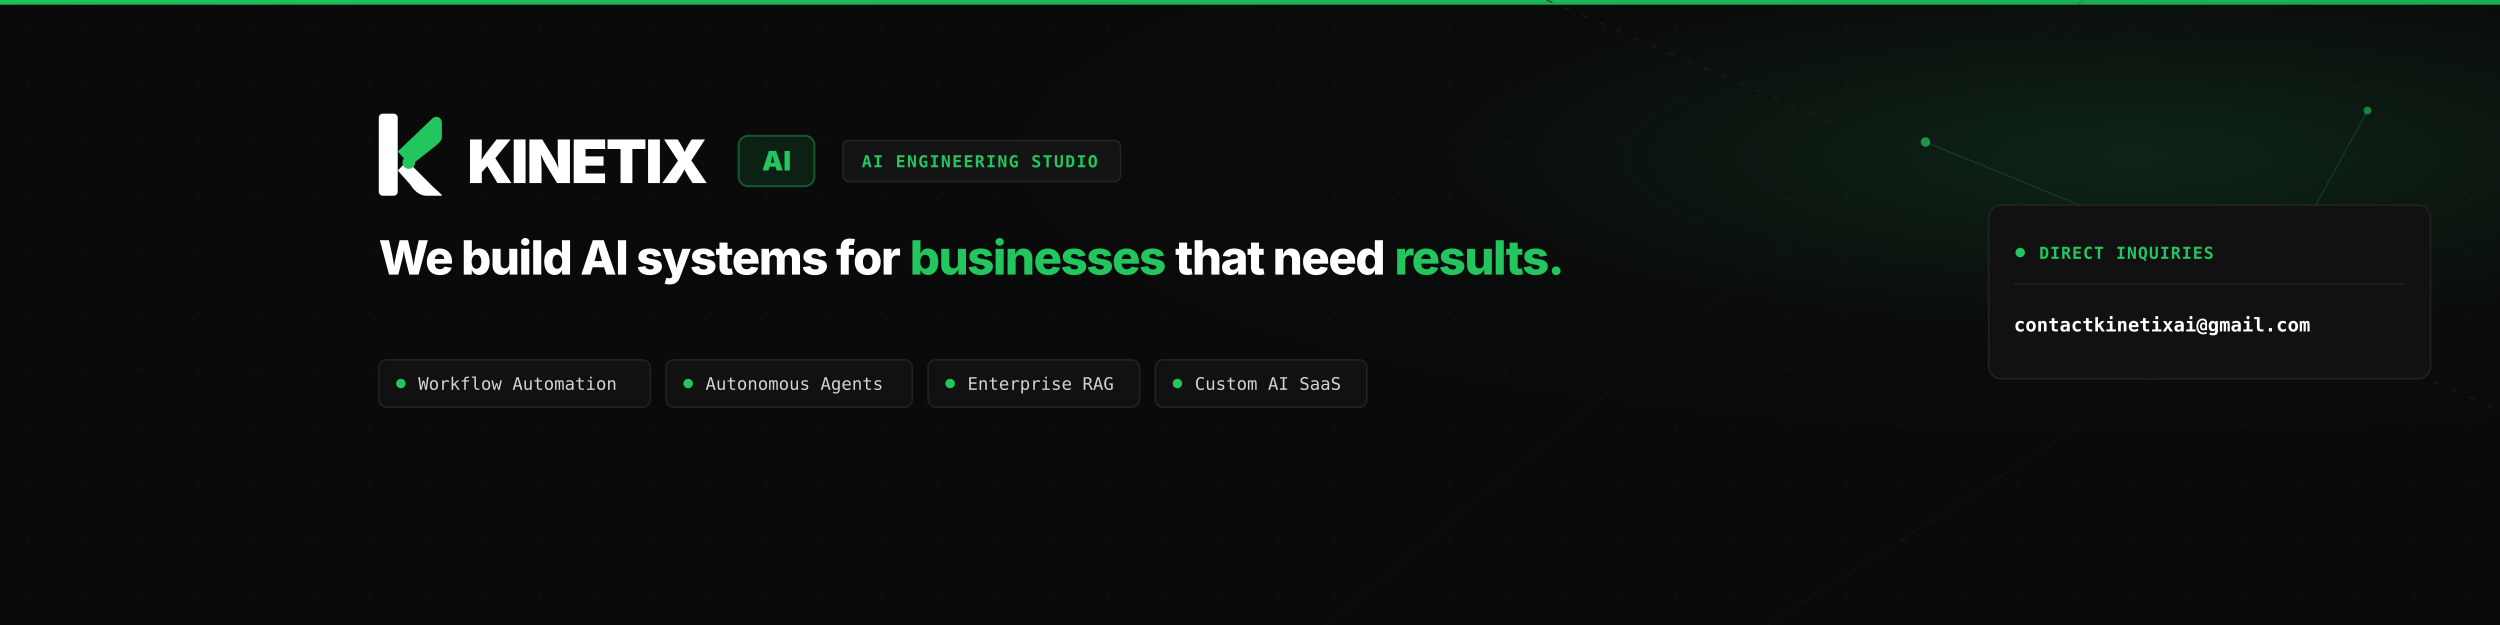
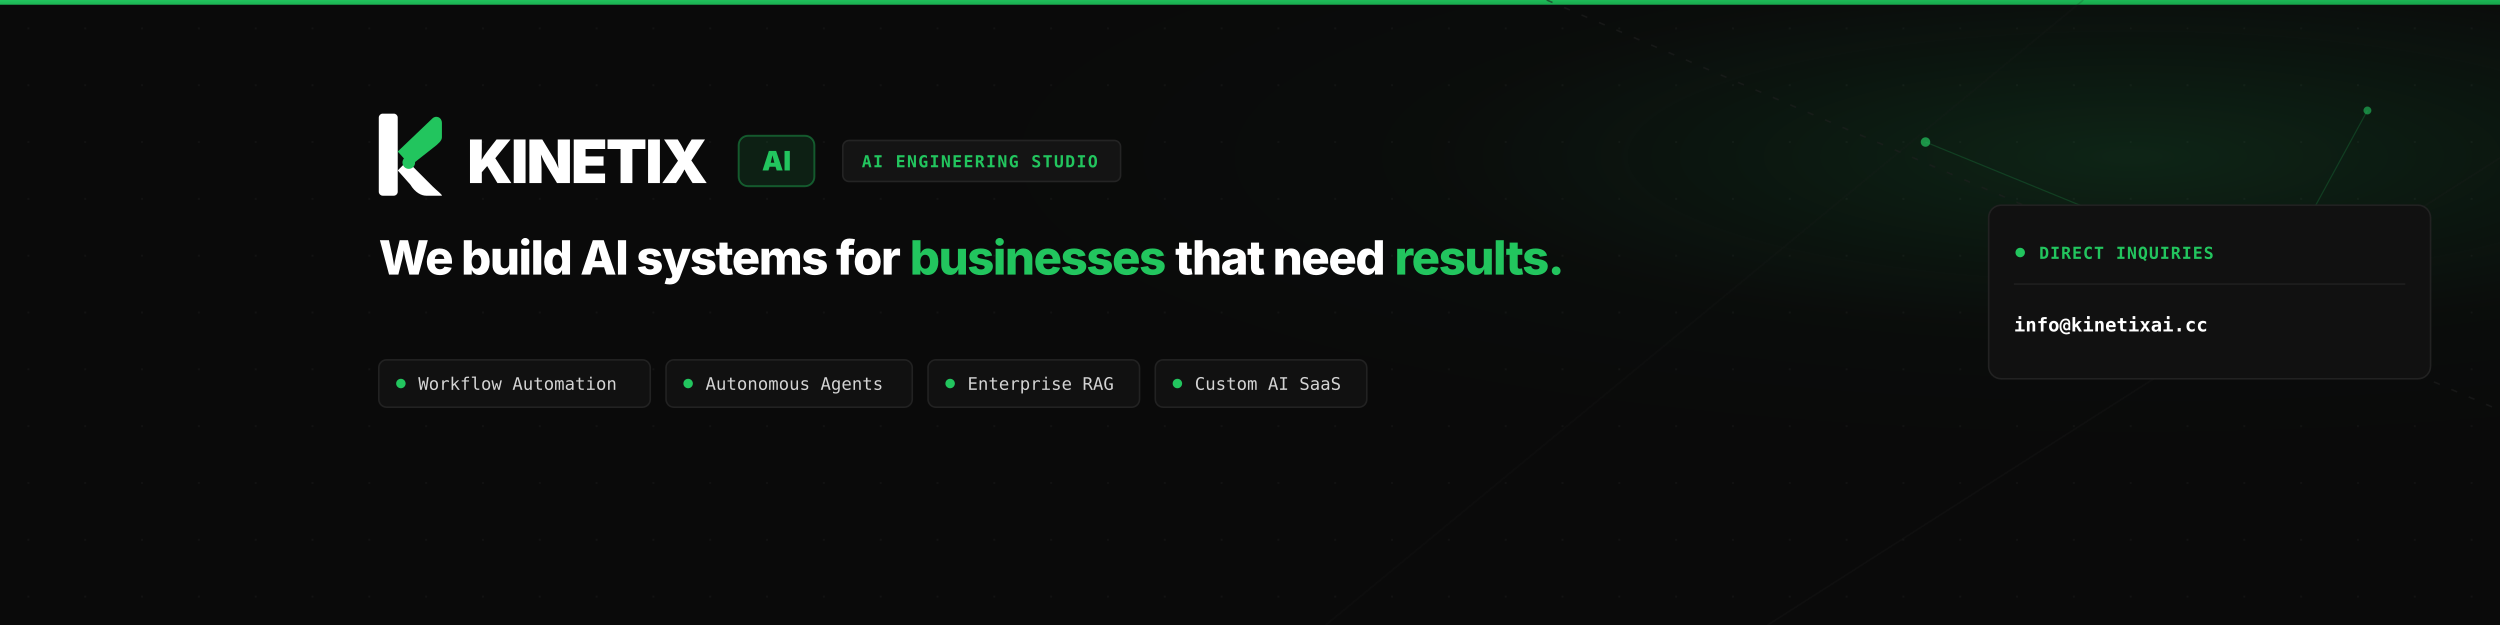
<svg xmlns="http://www.w3.org/2000/svg" viewBox="0 0 1584 396" width="1584" height="396">
  <defs>
    <linearGradient id="edgeGrad" x1="0%" y1="0%" x2="100%" y2="100%">
      <stop offset="0%" stop-color="#22C55E" />
      <stop offset="100%" stop-color="#16A34A" />
    </linearGradient>
    <radialGradient id="ambientGlow" cx="85%" cy="25%" r="55%">
      <stop offset="0%" stop-color="#22C55E" stop-opacity="0.14" />
      <stop offset="50%" stop-color="#22C55E" stop-opacity="0.015" />
      <stop offset="100%" stop-color="#0A0A0A" stop-opacity="0" />
    </radialGradient>
    <pattern id="minimalGrid" x="0" y="0" width="36" height="36" patternUnits="userSpaceOnUse">
      <circle cx="18" cy="18" r="0.75" fill="#FFFFFF" fill-opacity="0.035" />
    </pattern>
  </defs>
  <rect width="1584" height="396" fill="#0A0A0A" />
  <rect width="1584" height="396" fill="url(#minimalGrid)" />
  <rect width="1584" height="396" fill="url(#ambientGlow)" />
  <rect x="0" y="0" width="1584" height="3" fill="url(#edgeGrad)" />
  <g stroke="#1F1F1F" stroke-width="1" opacity="0.6">
    <line x1="980" y1="0" x2="1584" y2="260" stroke-dasharray="4 8" />
    <line x1="1120" y1="396" x2="1584" y2="100" opacity="0.4" />
    <line x1="840" y1="396" x2="1320" y2="0" opacity="0.3" />
  </g>
  <circle cx="1220" cy="90" r="3" fill="#22C55E" opacity="0.7" />
  <circle cx="1440" cy="180" r="2" fill="#FFFFFF" opacity="0.3" />
  <circle cx="1500" cy="70" r="2.5" fill="#22C55E" opacity="0.6" />
  <line x1="1220" y1="90" x2="1440" y2="180" stroke="#22C55E" stroke-width="0.75" opacity="0.2" />
  <line x1="1440" y1="180" x2="1500" y2="70" stroke="#22C55E" stroke-width="0.75" opacity="0.2" />
  <g transform="translate(240, 78)">
    <g transform="translate(0, 0)">
      <g transform="translate(0, -6)">
        <rect x="0" y="0" width="12" height="52" rx="2.5" fill="#FFFFFF" />
        <path d="M12 24 L34 3 C36 1, 40 2, 40 6 L40 15 C40 17, 38 19, 34 22 L20 33 Z" fill="#22C55E" />
        <path d="M18 30 L34 46 C37 49, 40 51, 40 52 L30 52 C27 52, 23 50, 20 45 L12 36 Z" fill="#FFFFFF" />
        <circle cx="19" cy="31" r="4" fill="#22C55E" />
      </g>
      <text x="56" y="38" font-family="'Inter', -apple-system, BlinkMacSystemFont, sans-serif" font-size="38" font-weight="900" fill="#FFFFFF" letter-spacing="-0.03em">KINETIX</text>
      <g transform="translate(228, 8)">
        <rect x="0" y="0" width="48" height="32" rx="6" fill="rgba(34, 197, 94, 0.12)" stroke="rgba(34, 197, 94, 0.4)" stroke-width="1.2" />
        <text x="24" y="22" font-family="'Inter', -apple-system, BlinkMacSystemFont, sans-serif" font-size="17" font-weight="900" fill="#22C55E" text-anchor="middle">AI</text>
      </g>
      <g transform="translate(294, 11)">
        <rect x="0" y="0" width="176" height="26" rx="4" fill="#141414" stroke="#242424" stroke-width="1" />
        <text x="12" y="17" font-family="'JetBrains Mono', monospace" font-size="10.5" font-weight="600" fill="#22C55E" letter-spacing="0.08em">AI ENGINEERING STUDIO</text>
      </g>
    </g>
    <g transform="translate(0, 96)">
      <text font-family="'Inter', -apple-system, BlinkMacSystemFont, sans-serif" font-size="30" font-weight="800" fill="#FFFFFF" letter-spacing="-0.03em">
        We build AI systems for <tspan fill="#22C55E">businesses</tspan> that need <tspan fill="#22C55E">results.</tspan>
      </text>
    </g>
    <g transform="translate(0, 150)">
      <g transform="translate(0, 0)">
        <rect x="0" y="0" width="172" height="30" rx="5" fill="#111111" stroke="#222222" stroke-width="1" />
        <circle cx="14" cy="15" r="3" fill="#22C55E" />
        <text x="25" y="19" font-family="'JetBrains Mono', monospace" font-size="11" font-weight="500" fill="#D4D4D4">Workflow Automation</text>
      </g>
      <g transform="translate(182, 0)">
        <rect x="0" y="0" width="156" height="30" rx="5" fill="#111111" stroke="#222222" stroke-width="1" />
        <circle cx="14" cy="15" r="3" fill="#22C55E" />
        <text x="25" y="19" font-family="'JetBrains Mono', monospace" font-size="11" font-weight="500" fill="#D4D4D4">Autonomous Agents</text>
      </g>
      <g transform="translate(348, 0)">
        <rect x="0" y="0" width="134" height="30" rx="5" fill="#111111" stroke="#222222" stroke-width="1" />
        <circle cx="14" cy="15" r="3" fill="#22C55E" />
        <text x="25" y="19" font-family="'JetBrains Mono', monospace" font-size="11" font-weight="500" fill="#D4D4D4">Enterprise RAG</text>
      </g>
      <g transform="translate(492, 0)">
        <rect x="0" y="0" width="134" height="30" rx="5" fill="#111111" stroke="#222222" stroke-width="1" />
        <circle cx="14" cy="15" r="3" fill="#22C55E" />
        <text x="25" y="19" font-family="'JetBrains Mono', monospace" font-size="11" font-weight="500" fill="#D4D4D4">Custom AI SaaS</text>
      </g>
    </g>
  </g>
  <g transform="translate(1260, 130)">
    <rect x="0" y="0" width="280" height="110" rx="8" fill="#111111" stroke="#222222" stroke-width="1" />
    <g transform="translate(16, 26)">
      <circle cx="4" cy="4" r="3" fill="#22C55E" />
      <text x="16" y="8" font-family="'JetBrains Mono', monospace" font-size="10.5" font-weight="700" fill="#22C55E" letter-spacing="0.06em">DIRECT INQUIRIES</text>
    </g>
    <line x1="16" y1="50" x2="264" y2="50" stroke="#1F1F1F" stroke-width="1" />
    <g transform="translate(16, 80)">
-       <text x="0" y="0" font-family="'JetBrains Mono', monospace" font-size="12" font-weight="600" fill="#FFFFFF">contactkinetixai@gmail.com</text>
+       <text x="0" y="0" font-family="'JetBrains Mono', monospace" font-size="12" font-weight="600" fill="#FFFFFF">info@kinetixai.cc</text>
    </g>
  </g>
</svg>
